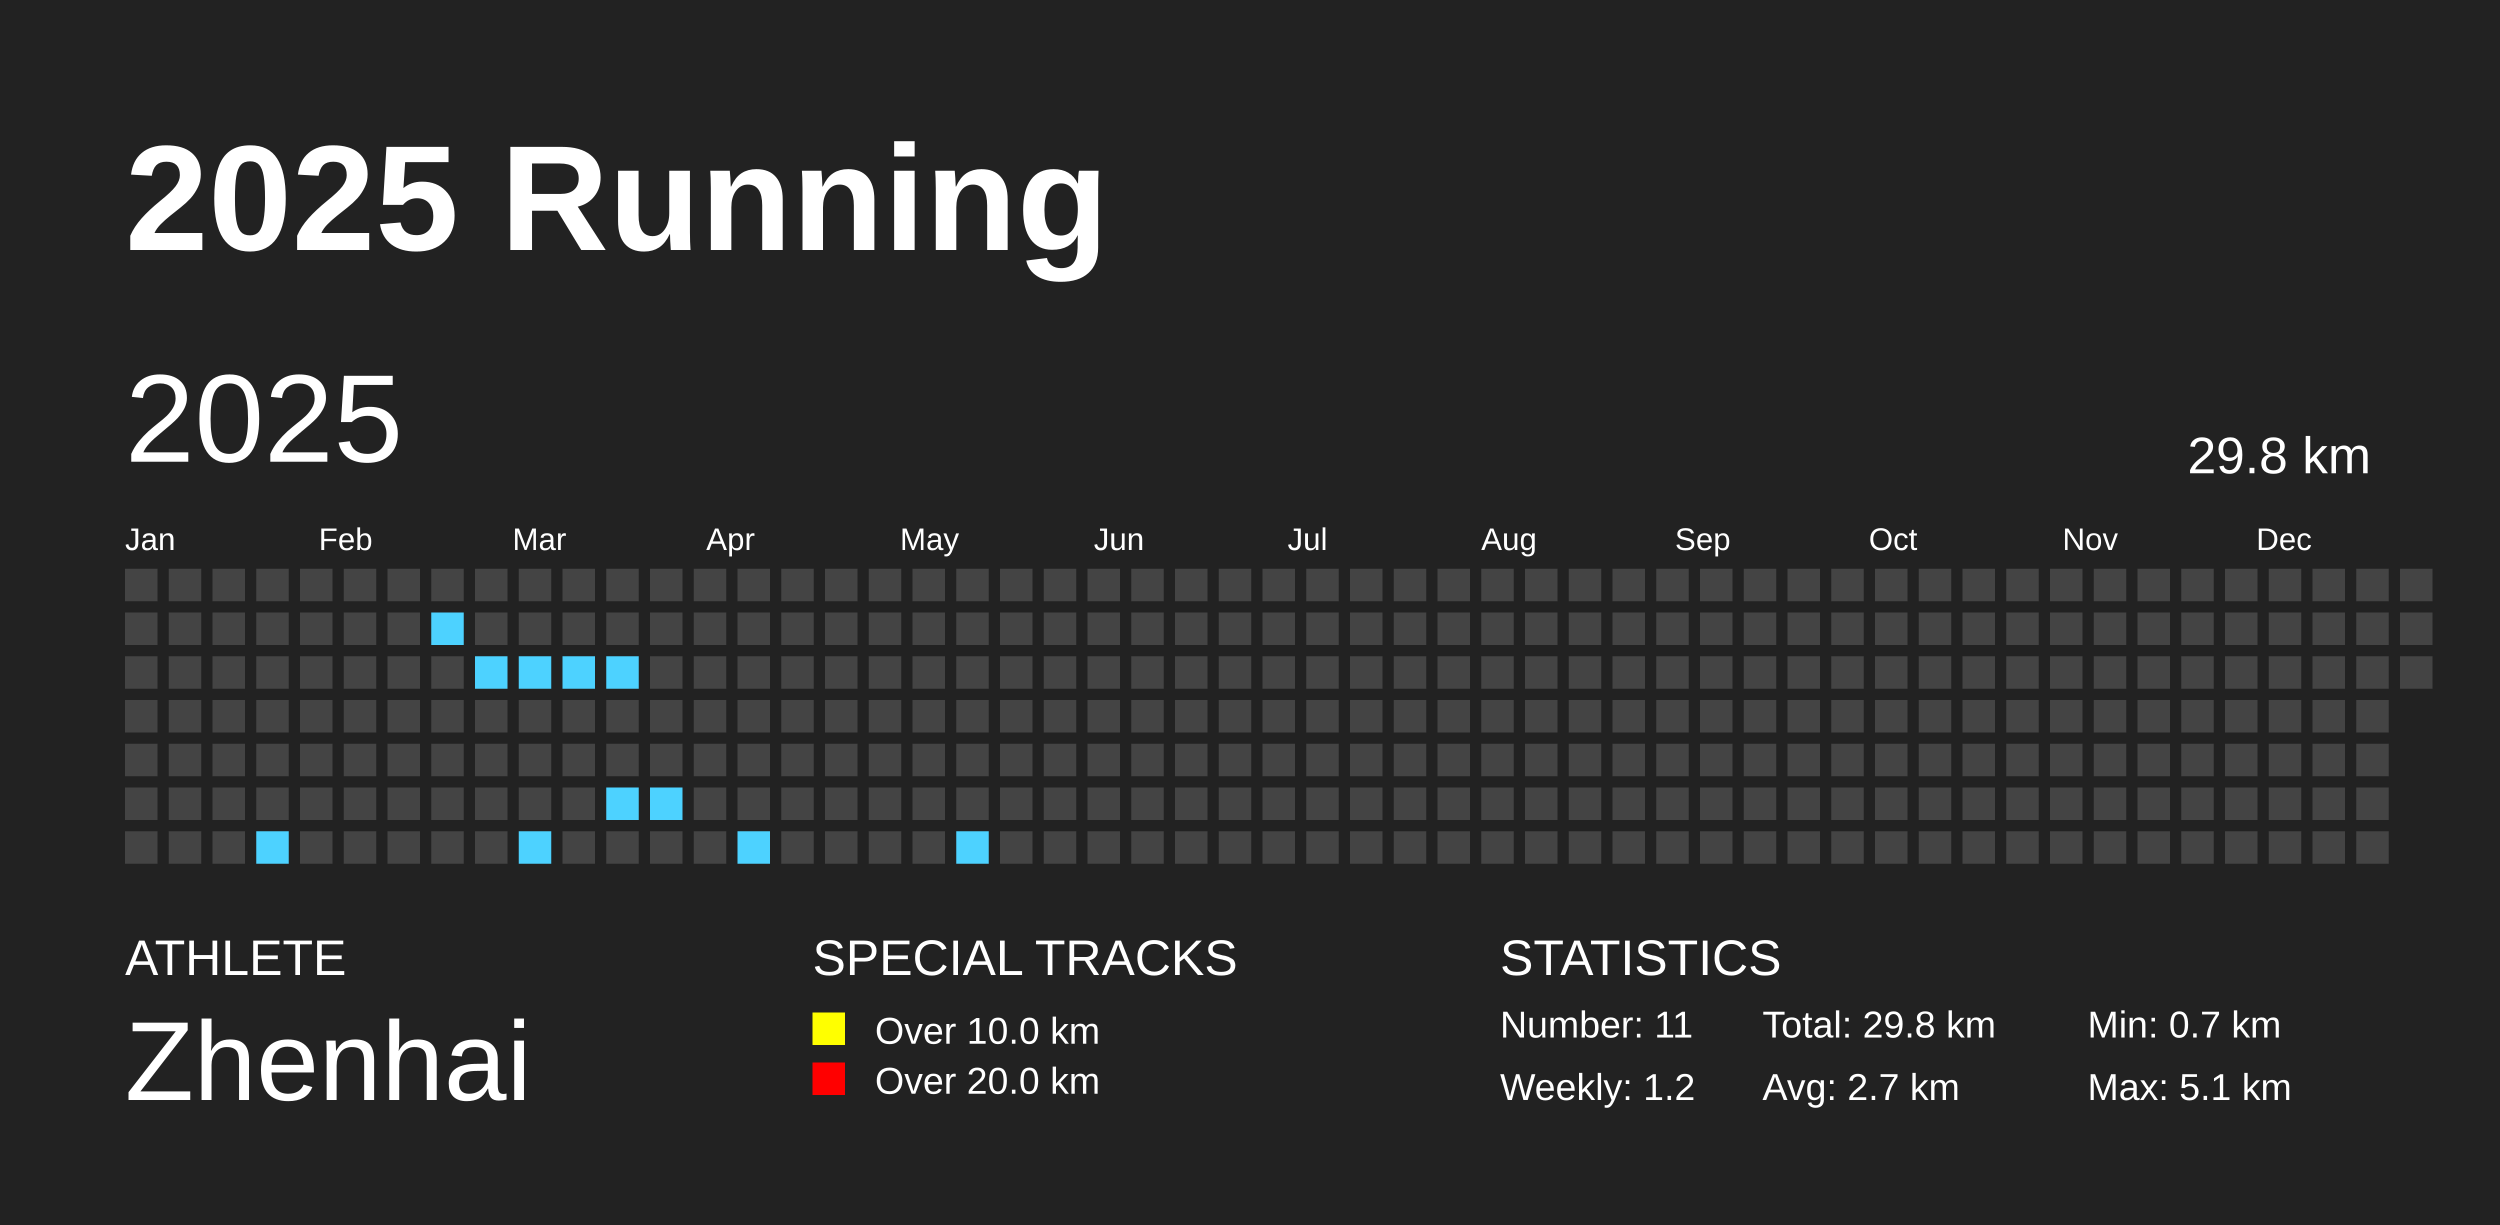
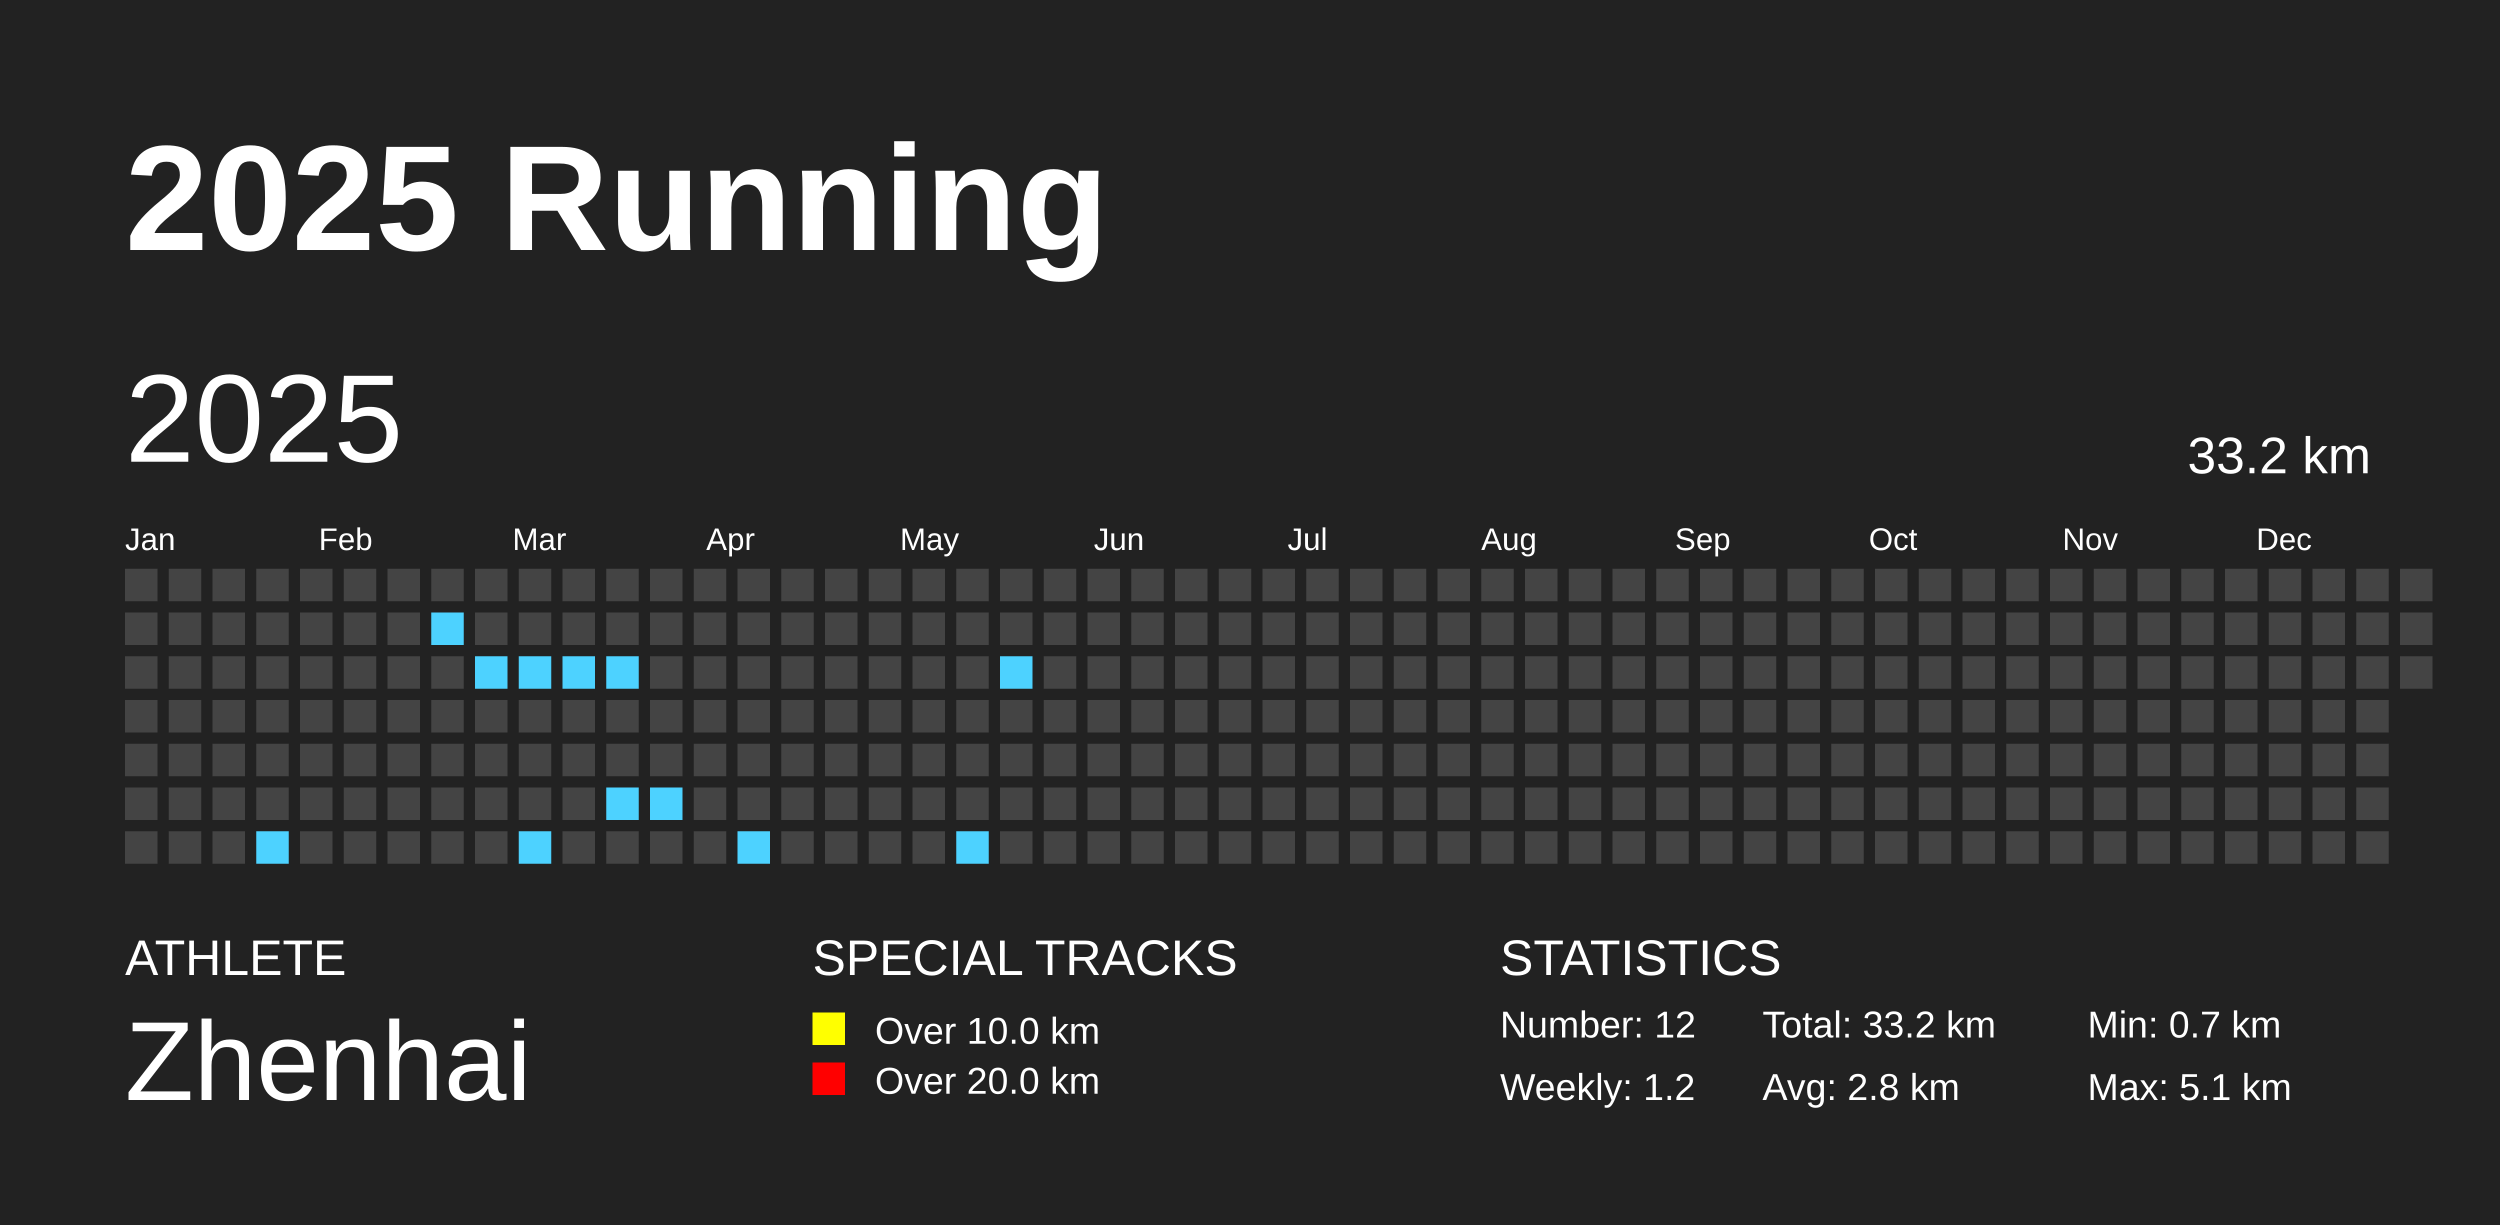
<svg xmlns="http://www.w3.org/2000/svg" baseProfile="full" height="98mm" version="1.1" viewBox="0,0,200,98" width="200mm">
  <defs />
  <rect fill="#222222" height="98" width="200" x="0" y="0" />
  <text fill="#FFFFFF" style="font-size:12px; font-family:Arial; font-weight:bold;" x="10" y="20">2025 Running</text>
  <text fill="#FFFFFF" style="font-size:4px; font-family:Arial" x="10" y="78">ATHLETE</text>
  <text fill="#FFFFFF" style="font-size:9px; font-family:Arial" x="10" y="88">Zhenhai</text>
  <text fill="#FFFFFF" style="font-size:4px; font-family:Arial" x="65" y="78">SPECIAL TRACKS</text>
  <rect fill="yellow" height="2.6" width="2.6" x="65" y="81" />
  <text fill="#FFFFFF" style="font-size:3px; font-family:Arial" x="70" y="83.5">Over 10.0 km</text>
  <rect fill="red" height="2.6" width="2.6" x="65" y="85" />
  <text fill="#FFFFFF" style="font-size:3px; font-family:Arial" x="70" y="87.5">Over 20.0 km</text>
  <text fill="#FFFFFF" style="font-size:4px; font-family:Arial" x="120" y="78">STATISTICS</text>
-   <text fill="#FFFFFF" style="font-size:3px; font-family:Arial" x="120" y="83">Number: 11</text>
+   <text fill="#FFFFFF" style="font-size:3px; font-family:Arial" x="120" y="83">Number: 12</text>
  <text fill="#FFFFFF" style="font-size:3px; font-family:Arial" x="120" y="88">Weekly: 1.2</text>
-   <text fill="#FFFFFF" style="font-size:3px; font-family:Arial" x="141" y="83">Total: 29.8 km</text>
-   <text fill="#FFFFFF" style="font-size:3px; font-family:Arial" x="141" y="88">Avg: 2.7 km</text>
+   <text fill="#FFFFFF" style="font-size:3px; font-family:Arial" x="141" y="83">Total: 33.2 km</text>
+   <text fill="#FFFFFF" style="font-size:3px; font-family:Arial" x="141" y="88">Avg: 2.8 km</text>
  <text fill="#FFFFFF" style="font-size:3px; font-family:Arial" x="167" y="83">Min: 0.7 km</text>
  <text fill="#FFFFFF" style="font-size:3px; font-family:Arial" x="167" y="88">Max: 5.1 km</text>
  <text dominant-baseline="hanging" fill="#FFFFFF" style="font-size:10.0px; font-family:Arial;" x="10" y="30">2025</text>
-   <text dominant-baseline="hanging" fill="#FFFFFF" style="font-size:4.125px; font-family:Arial;" x="175" y="35">29.8 km</text>
+   <text dominant-baseline="hanging" fill="#FFFFFF" style="font-size:4.125px; font-family:Arial;" x="175" y="35">33.2 km</text>
  <text fill="#FFFFFF" style="font-size:2.5px; font-family:Arial" x="10.0" y="44">Jan</text>
  <text fill="#FFFFFF" style="font-size:2.5px; font-family:Arial" x="25.5" y="44">Feb</text>
  <text fill="#FFFFFF" style="font-size:2.5px; font-family:Arial" x="41.0" y="44">Mar</text>
  <text fill="#FFFFFF" style="font-size:2.5px; font-family:Arial" x="56.5" y="44">Apr</text>
  <text fill="#FFFFFF" style="font-size:2.5px; font-family:Arial" x="72.0" y="44">May</text>
  <text fill="#FFFFFF" style="font-size:2.5px; font-family:Arial" x="87.5" y="44">Jun</text>
  <text fill="#FFFFFF" style="font-size:2.5px; font-family:Arial" x="103.0" y="44">Jul</text>
  <text fill="#FFFFFF" style="font-size:2.5px; font-family:Arial" x="118.5" y="44">Aug</text>
  <text fill="#FFFFFF" style="font-size:2.5px; font-family:Arial" x="134.0" y="44">Sep</text>
  <text fill="#FFFFFF" style="font-size:2.5px; font-family:Arial" x="149.5" y="44">Oct</text>
  <text fill="#FFFFFF" style="font-size:2.5px; font-family:Arial" x="165.0" y="44">Nov</text>
  <text fill="#FFFFFF" style="font-size:2.5px; font-family:Arial" x="180.5" y="44">Dec</text>
  <rect fill="#444444" height="2.6" width="2.6" x="10.0" y="45.5" />
  <rect fill="#444444" height="2.6" width="2.6" x="10.0" y="49.0" />
  <rect fill="#444444" height="2.6" width="2.6" x="10.0" y="52.5" />
  <rect fill="#444444" height="2.6" width="2.6" x="10.0" y="56.0" />
  <rect fill="#444444" height="2.6" width="2.6" x="10.0" y="59.5" />
  <rect fill="#444444" height="2.6" width="2.6" x="10.0" y="63.0" />
  <rect fill="#444444" height="2.6" width="2.6" x="10.0" y="66.5" />
  <rect fill="#444444" height="2.6" width="2.6" x="13.5" y="45.5" />
  <rect fill="#444444" height="2.6" width="2.6" x="13.5" y="49.0" />
  <rect fill="#444444" height="2.6" width="2.6" x="13.5" y="52.5" />
  <rect fill="#444444" height="2.6" width="2.6" x="13.5" y="56.0" />
  <rect fill="#444444" height="2.6" width="2.6" x="13.5" y="59.5" />
  <rect fill="#444444" height="2.6" width="2.6" x="13.5" y="63.0" />
  <rect fill="#444444" height="2.6" width="2.6" x="13.5" y="66.5" />
  <rect fill="#444444" height="2.6" width="2.6" x="17.0" y="45.5" />
  <rect fill="#444444" height="2.6" width="2.6" x="17.0" y="49.0" />
  <rect fill="#444444" height="2.6" width="2.6" x="17.0" y="52.5" />
  <rect fill="#444444" height="2.6" width="2.6" x="17.0" y="56.0" />
  <rect fill="#444444" height="2.6" width="2.6" x="17.0" y="59.5" />
  <rect fill="#444444" height="2.6" width="2.6" x="17.0" y="63.0" />
  <rect fill="#444444" height="2.6" width="2.6" x="17.0" y="66.5" />
  <rect fill="#444444" height="2.6" width="2.6" x="20.5" y="45.5" />
  <rect fill="#444444" height="2.6" width="2.6" x="20.5" y="49.0" />
  <rect fill="#444444" height="2.6" width="2.6" x="20.5" y="52.5" />
  <rect fill="#444444" height="2.6" width="2.6" x="20.5" y="56.0" />
  <rect fill="#444444" height="2.6" width="2.6" x="20.5" y="59.5" />
  <rect fill="#444444" height="2.6" width="2.6" x="20.5" y="63.0" />
  <rect fill="#4DD2FF" height="2.6" width="2.6" x="20.5" y="66.5" />
  <rect fill="#444444" height="2.6" width="2.6" x="24.0" y="45.5" />
  <rect fill="#444444" height="2.6" width="2.6" x="24.0" y="49.0" />
  <rect fill="#444444" height="2.6" width="2.6" x="24.0" y="52.5" />
  <rect fill="#444444" height="2.6" width="2.6" x="24.0" y="56.0" />
  <rect fill="#444444" height="2.6" width="2.6" x="24.0" y="59.5" />
  <rect fill="#444444" height="2.6" width="2.6" x="24.0" y="63.0" />
  <rect fill="#444444" height="2.6" width="2.6" x="24.0" y="66.5" />
  <rect fill="#444444" height="2.6" width="2.6" x="27.5" y="45.5" />
  <rect fill="#444444" height="2.6" width="2.6" x="27.5" y="49.0" />
  <rect fill="#444444" height="2.6" width="2.6" x="27.5" y="52.5" />
  <rect fill="#444444" height="2.6" width="2.6" x="27.5" y="56.0" />
  <rect fill="#444444" height="2.6" width="2.6" x="27.5" y="59.5" />
  <rect fill="#444444" height="2.6" width="2.6" x="27.5" y="63.0" />
  <rect fill="#444444" height="2.6" width="2.6" x="27.5" y="66.5" />
  <rect fill="#444444" height="2.6" width="2.6" x="31.0" y="45.5" />
  <rect fill="#444444" height="2.6" width="2.6" x="31.0" y="49.0" />
  <rect fill="#444444" height="2.6" width="2.6" x="31.0" y="52.5" />
  <rect fill="#444444" height="2.6" width="2.6" x="31.0" y="56.0" />
  <rect fill="#444444" height="2.6" width="2.6" x="31.0" y="59.5" />
  <rect fill="#444444" height="2.6" width="2.6" x="31.0" y="63.0" />
  <rect fill="#444444" height="2.6" width="2.6" x="31.0" y="66.5" />
  <rect fill="#444444" height="2.6" width="2.6" x="34.5" y="45.5" />
  <rect fill="#4DD2FF" height="2.6" width="2.6" x="34.5" y="49.0" />
  <rect fill="#444444" height="2.6" width="2.6" x="34.5" y="52.5" />
  <rect fill="#444444" height="2.6" width="2.6" x="34.5" y="56.0" />
  <rect fill="#444444" height="2.6" width="2.6" x="34.5" y="59.5" />
  <rect fill="#444444" height="2.6" width="2.6" x="34.5" y="63.0" />
  <rect fill="#444444" height="2.6" width="2.6" x="34.5" y="66.5" />
  <rect fill="#444444" height="2.6" width="2.6" x="38.0" y="45.5" />
  <rect fill="#444444" height="2.6" width="2.6" x="38.0" y="49.0" />
  <rect fill="#4DD2FF" height="2.6" width="2.6" x="38.0" y="52.5" />
  <rect fill="#444444" height="2.6" width="2.6" x="38.0" y="56.0" />
  <rect fill="#444444" height="2.6" width="2.6" x="38.0" y="59.5" />
  <rect fill="#444444" height="2.6" width="2.6" x="38.0" y="63.0" />
  <rect fill="#444444" height="2.6" width="2.6" x="38.0" y="66.5" />
  <rect fill="#444444" height="2.6" width="2.6" x="41.5" y="45.5" />
  <rect fill="#444444" height="2.6" width="2.6" x="41.5" y="49.0" />
  <rect fill="#4DD2FF" height="2.6" width="2.6" x="41.5" y="52.5" />
  <rect fill="#444444" height="2.6" width="2.6" x="41.5" y="56.0" />
  <rect fill="#444444" height="2.6" width="2.6" x="41.5" y="59.5" />
  <rect fill="#444444" height="2.6" width="2.6" x="41.5" y="63.0" />
  <rect fill="#4DD2FF" height="2.6" width="2.6" x="41.5" y="66.5" />
  <rect fill="#444444" height="2.6" width="2.6" x="45.0" y="45.5" />
  <rect fill="#444444" height="2.6" width="2.6" x="45.0" y="49.0" />
  <rect fill="#4DD2FF" height="2.6" width="2.6" x="45.0" y="52.5" />
  <rect fill="#444444" height="2.6" width="2.6" x="45.0" y="56.0" />
  <rect fill="#444444" height="2.6" width="2.6" x="45.0" y="59.5" />
  <rect fill="#444444" height="2.6" width="2.6" x="45.0" y="63.0" />
  <rect fill="#444444" height="2.6" width="2.6" x="45.0" y="66.5" />
  <rect fill="#444444" height="2.6" width="2.6" x="48.5" y="45.5" />
  <rect fill="#444444" height="2.6" width="2.6" x="48.5" y="49.0" />
  <rect fill="#4DD2FF" height="2.6" width="2.6" x="48.5" y="52.5" />
  <rect fill="#444444" height="2.6" width="2.6" x="48.5" y="56.0" />
  <rect fill="#444444" height="2.6" width="2.6" x="48.5" y="59.5" />
  <rect fill="#4DD2FF" height="2.6" width="2.6" x="48.5" y="63.0" />
  <rect fill="#444444" height="2.6" width="2.6" x="48.5" y="66.5" />
  <rect fill="#444444" height="2.6" width="2.6" x="52.0" y="45.5" />
  <rect fill="#444444" height="2.6" width="2.6" x="52.0" y="49.0" />
  <rect fill="#444444" height="2.6" width="2.6" x="52.0" y="52.5" />
  <rect fill="#444444" height="2.6" width="2.6" x="52.0" y="56.0" />
  <rect fill="#444444" height="2.6" width="2.6" x="52.0" y="59.5" />
  <rect fill="#4DD2FF" height="2.6" width="2.6" x="52.0" y="63.0" />
  <rect fill="#444444" height="2.6" width="2.6" x="52.0" y="66.5" />
  <rect fill="#444444" height="2.6" width="2.6" x="55.5" y="45.5" />
  <rect fill="#444444" height="2.6" width="2.6" x="55.5" y="49.0" />
  <rect fill="#444444" height="2.6" width="2.6" x="55.5" y="52.5" />
  <rect fill="#444444" height="2.6" width="2.6" x="55.5" y="56.0" />
  <rect fill="#444444" height="2.6" width="2.6" x="55.5" y="59.5" />
  <rect fill="#444444" height="2.6" width="2.6" x="55.5" y="63.0" />
  <rect fill="#444444" height="2.6" width="2.6" x="55.5" y="66.5" />
  <rect fill="#444444" height="2.6" width="2.6" x="59.0" y="45.5" />
  <rect fill="#444444" height="2.6" width="2.6" x="59.0" y="49.0" />
  <rect fill="#444444" height="2.6" width="2.6" x="59.0" y="52.5" />
  <rect fill="#444444" height="2.6" width="2.6" x="59.0" y="56.0" />
  <rect fill="#444444" height="2.6" width="2.6" x="59.0" y="59.5" />
  <rect fill="#444444" height="2.6" width="2.6" x="59.0" y="63.0" />
  <rect fill="#4DD2FF" height="2.6" width="2.6" x="59.0" y="66.5" />
  <rect fill="#444444" height="2.6" width="2.6" x="62.5" y="45.5" />
  <rect fill="#444444" height="2.6" width="2.6" x="62.5" y="49.0" />
  <rect fill="#444444" height="2.6" width="2.6" x="62.5" y="52.5" />
  <rect fill="#444444" height="2.6" width="2.6" x="62.5" y="56.0" />
  <rect fill="#444444" height="2.6" width="2.6" x="62.5" y="59.5" />
  <rect fill="#444444" height="2.6" width="2.6" x="62.5" y="63.0" />
  <rect fill="#444444" height="2.6" width="2.6" x="62.5" y="66.5" />
  <rect fill="#444444" height="2.6" width="2.6" x="66.0" y="45.5" />
  <rect fill="#444444" height="2.6" width="2.6" x="66.0" y="49.0" />
  <rect fill="#444444" height="2.6" width="2.6" x="66.0" y="52.5" />
  <rect fill="#444444" height="2.6" width="2.6" x="66.0" y="56.0" />
  <rect fill="#444444" height="2.6" width="2.6" x="66.0" y="59.5" />
  <rect fill="#444444" height="2.6" width="2.6" x="66.0" y="63.0" />
  <rect fill="#444444" height="2.6" width="2.6" x="66.0" y="66.5" />
  <rect fill="#444444" height="2.6" width="2.6" x="69.5" y="45.5" />
  <rect fill="#444444" height="2.6" width="2.6" x="69.5" y="49.0" />
  <rect fill="#444444" height="2.6" width="2.6" x="69.5" y="52.5" />
  <rect fill="#444444" height="2.6" width="2.6" x="69.5" y="56.0" />
  <rect fill="#444444" height="2.6" width="2.6" x="69.5" y="59.5" />
  <rect fill="#444444" height="2.6" width="2.6" x="69.5" y="63.0" />
  <rect fill="#444444" height="2.6" width="2.6" x="69.5" y="66.5" />
  <rect fill="#444444" height="2.6" width="2.6" x="73.0" y="45.5" />
  <rect fill="#444444" height="2.6" width="2.6" x="73.0" y="49.0" />
  <rect fill="#444444" height="2.6" width="2.6" x="73.0" y="52.5" />
  <rect fill="#444444" height="2.6" width="2.6" x="73.0" y="56.0" />
  <rect fill="#444444" height="2.6" width="2.6" x="73.0" y="59.5" />
  <rect fill="#444444" height="2.6" width="2.6" x="73.0" y="63.0" />
  <rect fill="#444444" height="2.6" width="2.6" x="73.0" y="66.5" />
  <rect fill="#444444" height="2.6" width="2.6" x="76.5" y="45.5" />
  <rect fill="#444444" height="2.6" width="2.6" x="76.5" y="49.0" />
  <rect fill="#444444" height="2.6" width="2.6" x="76.5" y="52.5" />
  <rect fill="#444444" height="2.6" width="2.6" x="76.5" y="56.0" />
  <rect fill="#444444" height="2.6" width="2.6" x="76.5" y="59.5" />
  <rect fill="#444444" height="2.6" width="2.6" x="76.5" y="63.0" />
  <rect fill="#4DD2FF" height="2.6" width="2.6" x="76.5" y="66.5" />
  <rect fill="#444444" height="2.6" width="2.6" x="80.0" y="45.5" />
  <rect fill="#444444" height="2.6" width="2.6" x="80.0" y="49.0" />
-   <rect fill="#444444" height="2.6" width="2.6" x="80.0" y="52.5" />
+   <rect fill="#4DD2FF" height="2.6" width="2.6" x="80.0" y="52.5" />
  <rect fill="#444444" height="2.6" width="2.6" x="80.0" y="56.0" />
  <rect fill="#444444" height="2.6" width="2.6" x="80.0" y="59.5" />
  <rect fill="#444444" height="2.6" width="2.6" x="80.0" y="63.0" />
  <rect fill="#444444" height="2.6" width="2.6" x="80.0" y="66.5" />
  <rect fill="#444444" height="2.6" width="2.6" x="83.5" y="45.5" />
  <rect fill="#444444" height="2.6" width="2.6" x="83.5" y="49.0" />
  <rect fill="#444444" height="2.6" width="2.6" x="83.5" y="52.5" />
  <rect fill="#444444" height="2.6" width="2.6" x="83.5" y="56.0" />
  <rect fill="#444444" height="2.6" width="2.6" x="83.5" y="59.5" />
  <rect fill="#444444" height="2.6" width="2.6" x="83.5" y="63.0" />
  <rect fill="#444444" height="2.6" width="2.6" x="83.5" y="66.5" />
  <rect fill="#444444" height="2.6" width="2.6" x="87.0" y="45.5" />
  <rect fill="#444444" height="2.6" width="2.6" x="87.0" y="49.0" />
  <rect fill="#444444" height="2.6" width="2.6" x="87.0" y="52.5" />
  <rect fill="#444444" height="2.6" width="2.6" x="87.0" y="56.0" />
  <rect fill="#444444" height="2.6" width="2.6" x="87.0" y="59.5" />
  <rect fill="#444444" height="2.6" width="2.6" x="87.0" y="63.0" />
  <rect fill="#444444" height="2.6" width="2.6" x="87.0" y="66.5" />
  <rect fill="#444444" height="2.6" width="2.6" x="90.5" y="45.5" />
  <rect fill="#444444" height="2.6" width="2.6" x="90.5" y="49.0" />
  <rect fill="#444444" height="2.6" width="2.6" x="90.5" y="52.5" />
  <rect fill="#444444" height="2.6" width="2.6" x="90.5" y="56.0" />
  <rect fill="#444444" height="2.6" width="2.6" x="90.5" y="59.5" />
  <rect fill="#444444" height="2.6" width="2.6" x="90.5" y="63.0" />
  <rect fill="#444444" height="2.6" width="2.6" x="90.5" y="66.5" />
  <rect fill="#444444" height="2.6" width="2.6" x="94.0" y="45.5" />
  <rect fill="#444444" height="2.6" width="2.6" x="94.0" y="49.0" />
  <rect fill="#444444" height="2.6" width="2.6" x="94.0" y="52.5" />
  <rect fill="#444444" height="2.6" width="2.6" x="94.0" y="56.0" />
  <rect fill="#444444" height="2.6" width="2.6" x="94.0" y="59.5" />
  <rect fill="#444444" height="2.6" width="2.6" x="94.0" y="63.0" />
  <rect fill="#444444" height="2.6" width="2.6" x="94.0" y="66.5" />
  <rect fill="#444444" height="2.6" width="2.6" x="97.5" y="45.5" />
  <rect fill="#444444" height="2.6" width="2.6" x="97.5" y="49.0" />
  <rect fill="#444444" height="2.6" width="2.6" x="97.5" y="52.5" />
  <rect fill="#444444" height="2.6" width="2.6" x="97.5" y="56.0" />
  <rect fill="#444444" height="2.6" width="2.6" x="97.5" y="59.5" />
  <rect fill="#444444" height="2.6" width="2.6" x="97.5" y="63.0" />
  <rect fill="#444444" height="2.6" width="2.6" x="97.5" y="66.5" />
  <rect fill="#444444" height="2.6" width="2.6" x="101.0" y="45.5" />
  <rect fill="#444444" height="2.6" width="2.6" x="101.0" y="49.0" />
  <rect fill="#444444" height="2.6" width="2.6" x="101.0" y="52.5" />
  <rect fill="#444444" height="2.6" width="2.6" x="101.0" y="56.0" />
  <rect fill="#444444" height="2.6" width="2.6" x="101.0" y="59.5" />
  <rect fill="#444444" height="2.6" width="2.6" x="101.0" y="63.0" />
  <rect fill="#444444" height="2.6" width="2.6" x="101.0" y="66.5" />
  <rect fill="#444444" height="2.6" width="2.6" x="104.5" y="45.5" />
  <rect fill="#444444" height="2.6" width="2.6" x="104.5" y="49.0" />
  <rect fill="#444444" height="2.6" width="2.6" x="104.5" y="52.5" />
  <rect fill="#444444" height="2.6" width="2.6" x="104.5" y="56.0" />
  <rect fill="#444444" height="2.6" width="2.6" x="104.5" y="59.5" />
  <rect fill="#444444" height="2.6" width="2.6" x="104.5" y="63.0" />
  <rect fill="#444444" height="2.6" width="2.6" x="104.5" y="66.5" />
  <rect fill="#444444" height="2.6" width="2.6" x="108.0" y="45.5" />
  <rect fill="#444444" height="2.6" width="2.6" x="108.0" y="49.0" />
  <rect fill="#444444" height="2.6" width="2.6" x="108.0" y="52.5" />
  <rect fill="#444444" height="2.6" width="2.6" x="108.0" y="56.0" />
  <rect fill="#444444" height="2.6" width="2.6" x="108.0" y="59.5" />
  <rect fill="#444444" height="2.6" width="2.6" x="108.0" y="63.0" />
  <rect fill="#444444" height="2.6" width="2.6" x="108.0" y="66.5" />
  <rect fill="#444444" height="2.6" width="2.6" x="111.5" y="45.5" />
  <rect fill="#444444" height="2.6" width="2.6" x="111.5" y="49.0" />
  <rect fill="#444444" height="2.6" width="2.6" x="111.5" y="52.5" />
  <rect fill="#444444" height="2.6" width="2.6" x="111.5" y="56.0" />
  <rect fill="#444444" height="2.6" width="2.6" x="111.5" y="59.5" />
  <rect fill="#444444" height="2.6" width="2.6" x="111.5" y="63.0" />
  <rect fill="#444444" height="2.6" width="2.6" x="111.5" y="66.5" />
  <rect fill="#444444" height="2.6" width="2.6" x="115.0" y="45.5" />
  <rect fill="#444444" height="2.6" width="2.6" x="115.0" y="49.0" />
  <rect fill="#444444" height="2.6" width="2.6" x="115.0" y="52.5" />
  <rect fill="#444444" height="2.6" width="2.6" x="115.0" y="56.0" />
  <rect fill="#444444" height="2.6" width="2.6" x="115.0" y="59.5" />
  <rect fill="#444444" height="2.6" width="2.6" x="115.0" y="63.0" />
  <rect fill="#444444" height="2.6" width="2.6" x="115.0" y="66.5" />
  <rect fill="#444444" height="2.6" width="2.6" x="118.5" y="45.5" />
  <rect fill="#444444" height="2.6" width="2.6" x="118.5" y="49.0" />
  <rect fill="#444444" height="2.6" width="2.6" x="118.5" y="52.5" />
  <rect fill="#444444" height="2.6" width="2.6" x="118.5" y="56.0" />
  <rect fill="#444444" height="2.6" width="2.6" x="118.5" y="59.5" />
  <rect fill="#444444" height="2.6" width="2.6" x="118.5" y="63.0" />
  <rect fill="#444444" height="2.6" width="2.6" x="118.5" y="66.5" />
  <rect fill="#444444" height="2.6" width="2.6" x="122.0" y="45.5" />
  <rect fill="#444444" height="2.6" width="2.6" x="122.0" y="49.0" />
  <rect fill="#444444" height="2.6" width="2.6" x="122.0" y="52.5" />
  <rect fill="#444444" height="2.6" width="2.6" x="122.0" y="56.0" />
  <rect fill="#444444" height="2.6" width="2.6" x="122.0" y="59.5" />
  <rect fill="#444444" height="2.6" width="2.6" x="122.0" y="63.0" />
  <rect fill="#444444" height="2.6" width="2.6" x="122.0" y="66.5" />
  <rect fill="#444444" height="2.6" width="2.6" x="125.5" y="45.5" />
  <rect fill="#444444" height="2.6" width="2.6" x="125.5" y="49.0" />
  <rect fill="#444444" height="2.6" width="2.6" x="125.5" y="52.5" />
  <rect fill="#444444" height="2.6" width="2.6" x="125.5" y="56.0" />
  <rect fill="#444444" height="2.6" width="2.6" x="125.5" y="59.5" />
  <rect fill="#444444" height="2.6" width="2.6" x="125.5" y="63.0" />
  <rect fill="#444444" height="2.6" width="2.6" x="125.5" y="66.5" />
  <rect fill="#444444" height="2.6" width="2.6" x="129.0" y="45.5" />
  <rect fill="#444444" height="2.6" width="2.6" x="129.0" y="49.0" />
  <rect fill="#444444" height="2.6" width="2.6" x="129.0" y="52.5" />
  <rect fill="#444444" height="2.6" width="2.6" x="129.0" y="56.0" />
  <rect fill="#444444" height="2.6" width="2.6" x="129.0" y="59.5" />
  <rect fill="#444444" height="2.6" width="2.6" x="129.0" y="63.0" />
  <rect fill="#444444" height="2.6" width="2.6" x="129.0" y="66.5" />
  <rect fill="#444444" height="2.6" width="2.6" x="132.5" y="45.5" />
  <rect fill="#444444" height="2.6" width="2.6" x="132.5" y="49.0" />
  <rect fill="#444444" height="2.6" width="2.6" x="132.5" y="52.5" />
  <rect fill="#444444" height="2.6" width="2.6" x="132.5" y="56.0" />
  <rect fill="#444444" height="2.6" width="2.6" x="132.5" y="59.5" />
  <rect fill="#444444" height="2.6" width="2.6" x="132.5" y="63.0" />
  <rect fill="#444444" height="2.6" width="2.6" x="132.5" y="66.5" />
  <rect fill="#444444" height="2.6" width="2.6" x="136.0" y="45.5" />
  <rect fill="#444444" height="2.6" width="2.6" x="136.0" y="49.0" />
  <rect fill="#444444" height="2.6" width="2.6" x="136.0" y="52.5" />
  <rect fill="#444444" height="2.6" width="2.6" x="136.0" y="56.0" />
  <rect fill="#444444" height="2.6" width="2.6" x="136.0" y="59.5" />
  <rect fill="#444444" height="2.6" width="2.6" x="136.0" y="63.0" />
  <rect fill="#444444" height="2.6" width="2.6" x="136.0" y="66.5" />
  <rect fill="#444444" height="2.6" width="2.6" x="139.5" y="45.5" />
  <rect fill="#444444" height="2.6" width="2.6" x="139.5" y="49.0" />
  <rect fill="#444444" height="2.6" width="2.6" x="139.5" y="52.5" />
  <rect fill="#444444" height="2.6" width="2.6" x="139.5" y="56.0" />
  <rect fill="#444444" height="2.6" width="2.6" x="139.5" y="59.5" />
  <rect fill="#444444" height="2.6" width="2.6" x="139.5" y="63.0" />
  <rect fill="#444444" height="2.6" width="2.6" x="139.5" y="66.5" />
  <rect fill="#444444" height="2.6" width="2.6" x="143.0" y="45.5" />
  <rect fill="#444444" height="2.6" width="2.6" x="143.0" y="49.0" />
  <rect fill="#444444" height="2.6" width="2.6" x="143.0" y="52.5" />
  <rect fill="#444444" height="2.6" width="2.6" x="143.0" y="56.0" />
  <rect fill="#444444" height="2.6" width="2.6" x="143.0" y="59.5" />
  <rect fill="#444444" height="2.6" width="2.6" x="143.0" y="63.0" />
  <rect fill="#444444" height="2.6" width="2.6" x="143.0" y="66.5" />
  <rect fill="#444444" height="2.6" width="2.6" x="146.5" y="45.5" />
  <rect fill="#444444" height="2.6" width="2.6" x="146.5" y="49.0" />
  <rect fill="#444444" height="2.6" width="2.6" x="146.5" y="52.5" />
  <rect fill="#444444" height="2.6" width="2.6" x="146.5" y="56.0" />
  <rect fill="#444444" height="2.6" width="2.6" x="146.5" y="59.5" />
  <rect fill="#444444" height="2.6" width="2.6" x="146.5" y="63.0" />
  <rect fill="#444444" height="2.6" width="2.6" x="146.5" y="66.5" />
  <rect fill="#444444" height="2.6" width="2.6" x="150.0" y="45.5" />
  <rect fill="#444444" height="2.6" width="2.6" x="150.0" y="49.0" />
  <rect fill="#444444" height="2.6" width="2.6" x="150.0" y="52.5" />
  <rect fill="#444444" height="2.6" width="2.6" x="150.0" y="56.0" />
  <rect fill="#444444" height="2.6" width="2.6" x="150.0" y="59.5" />
  <rect fill="#444444" height="2.6" width="2.6" x="150.0" y="63.0" />
  <rect fill="#444444" height="2.6" width="2.6" x="150.0" y="66.5" />
  <rect fill="#444444" height="2.6" width="2.6" x="153.5" y="45.5" />
  <rect fill="#444444" height="2.6" width="2.6" x="153.5" y="49.0" />
  <rect fill="#444444" height="2.6" width="2.6" x="153.5" y="52.5" />
  <rect fill="#444444" height="2.6" width="2.6" x="153.5" y="56.0" />
  <rect fill="#444444" height="2.6" width="2.6" x="153.5" y="59.5" />
  <rect fill="#444444" height="2.6" width="2.6" x="153.5" y="63.0" />
  <rect fill="#444444" height="2.6" width="2.6" x="153.5" y="66.5" />
  <rect fill="#444444" height="2.6" width="2.6" x="157.0" y="45.5" />
  <rect fill="#444444" height="2.6" width="2.6" x="157.0" y="49.0" />
  <rect fill="#444444" height="2.6" width="2.6" x="157.0" y="52.5" />
  <rect fill="#444444" height="2.6" width="2.6" x="157.0" y="56.0" />
  <rect fill="#444444" height="2.6" width="2.6" x="157.0" y="59.5" />
  <rect fill="#444444" height="2.6" width="2.6" x="157.0" y="63.0" />
  <rect fill="#444444" height="2.6" width="2.6" x="157.0" y="66.5" />
  <rect fill="#444444" height="2.6" width="2.6" x="160.5" y="45.5" />
  <rect fill="#444444" height="2.6" width="2.6" x="160.5" y="49.0" />
  <rect fill="#444444" height="2.6" width="2.6" x="160.5" y="52.5" />
  <rect fill="#444444" height="2.6" width="2.6" x="160.5" y="56.0" />
  <rect fill="#444444" height="2.6" width="2.6" x="160.5" y="59.5" />
  <rect fill="#444444" height="2.6" width="2.6" x="160.5" y="63.0" />
  <rect fill="#444444" height="2.6" width="2.6" x="160.5" y="66.5" />
  <rect fill="#444444" height="2.6" width="2.6" x="164.0" y="45.5" />
  <rect fill="#444444" height="2.6" width="2.6" x="164.0" y="49.0" />
  <rect fill="#444444" height="2.6" width="2.6" x="164.0" y="52.5" />
  <rect fill="#444444" height="2.6" width="2.6" x="164.0" y="56.0" />
  <rect fill="#444444" height="2.6" width="2.6" x="164.0" y="59.5" />
  <rect fill="#444444" height="2.6" width="2.6" x="164.0" y="63.0" />
  <rect fill="#444444" height="2.6" width="2.6" x="164.0" y="66.5" />
  <rect fill="#444444" height="2.6" width="2.6" x="167.5" y="45.5" />
  <rect fill="#444444" height="2.6" width="2.6" x="167.5" y="49.0" />
  <rect fill="#444444" height="2.6" width="2.6" x="167.5" y="52.5" />
  <rect fill="#444444" height="2.6" width="2.6" x="167.5" y="56.0" />
  <rect fill="#444444" height="2.6" width="2.6" x="167.5" y="59.5" />
  <rect fill="#444444" height="2.6" width="2.6" x="167.5" y="63.0" />
  <rect fill="#444444" height="2.6" width="2.6" x="167.5" y="66.5" />
  <rect fill="#444444" height="2.6" width="2.6" x="171.0" y="45.5" />
  <rect fill="#444444" height="2.6" width="2.6" x="171.0" y="49.0" />
  <rect fill="#444444" height="2.6" width="2.6" x="171.0" y="52.5" />
  <rect fill="#444444" height="2.6" width="2.6" x="171.0" y="56.0" />
  <rect fill="#444444" height="2.6" width="2.6" x="171.0" y="59.5" />
  <rect fill="#444444" height="2.6" width="2.6" x="171.0" y="63.0" />
  <rect fill="#444444" height="2.6" width="2.6" x="171.0" y="66.5" />
  <rect fill="#444444" height="2.6" width="2.6" x="174.5" y="45.5" />
  <rect fill="#444444" height="2.6" width="2.6" x="174.5" y="49.0" />
  <rect fill="#444444" height="2.6" width="2.6" x="174.5" y="52.5" />
  <rect fill="#444444" height="2.6" width="2.6" x="174.5" y="56.0" />
  <rect fill="#444444" height="2.6" width="2.6" x="174.5" y="59.5" />
  <rect fill="#444444" height="2.6" width="2.6" x="174.5" y="63.0" />
  <rect fill="#444444" height="2.6" width="2.6" x="174.5" y="66.5" />
  <rect fill="#444444" height="2.6" width="2.6" x="178.0" y="45.5" />
  <rect fill="#444444" height="2.6" width="2.6" x="178.0" y="49.0" />
  <rect fill="#444444" height="2.6" width="2.6" x="178.0" y="52.5" />
  <rect fill="#444444" height="2.6" width="2.6" x="178.0" y="56.0" />
  <rect fill="#444444" height="2.6" width="2.6" x="178.0" y="59.5" />
  <rect fill="#444444" height="2.6" width="2.6" x="178.0" y="63.0" />
  <rect fill="#444444" height="2.6" width="2.6" x="178.0" y="66.5" />
  <rect fill="#444444" height="2.6" width="2.6" x="181.5" y="45.5" />
  <rect fill="#444444" height="2.6" width="2.6" x="181.5" y="49.0" />
  <rect fill="#444444" height="2.6" width="2.6" x="181.5" y="52.5" />
  <rect fill="#444444" height="2.6" width="2.6" x="181.5" y="56.0" />
  <rect fill="#444444" height="2.6" width="2.6" x="181.5" y="59.5" />
  <rect fill="#444444" height="2.6" width="2.6" x="181.5" y="63.0" />
  <rect fill="#444444" height="2.6" width="2.6" x="181.5" y="66.5" />
  <rect fill="#444444" height="2.6" width="2.6" x="185.0" y="45.5" />
  <rect fill="#444444" height="2.6" width="2.6" x="185.0" y="49.0" />
  <rect fill="#444444" height="2.6" width="2.6" x="185.0" y="52.5" />
  <rect fill="#444444" height="2.6" width="2.6" x="185.0" y="56.0" />
  <rect fill="#444444" height="2.6" width="2.6" x="185.0" y="59.5" />
  <rect fill="#444444" height="2.6" width="2.6" x="185.0" y="63.0" />
  <rect fill="#444444" height="2.6" width="2.6" x="185.0" y="66.5" />
  <rect fill="#444444" height="2.6" width="2.6" x="188.5" y="45.5" />
  <rect fill="#444444" height="2.6" width="2.6" x="188.5" y="49.0" />
  <rect fill="#444444" height="2.6" width="2.6" x="188.5" y="52.5" />
  <rect fill="#444444" height="2.6" width="2.6" x="188.5" y="56.0" />
  <rect fill="#444444" height="2.6" width="2.6" x="188.5" y="59.5" />
  <rect fill="#444444" height="2.6" width="2.6" x="188.5" y="63.0" />
  <rect fill="#444444" height="2.6" width="2.6" x="188.5" y="66.5" />
  <rect fill="#444444" height="2.6" width="2.6" x="192.0" y="45.5" />
  <rect fill="#444444" height="2.6" width="2.6" x="192.0" y="49.0" />
  <rect fill="#444444" height="2.6" width="2.6" x="192.0" y="52.5" />
</svg>
